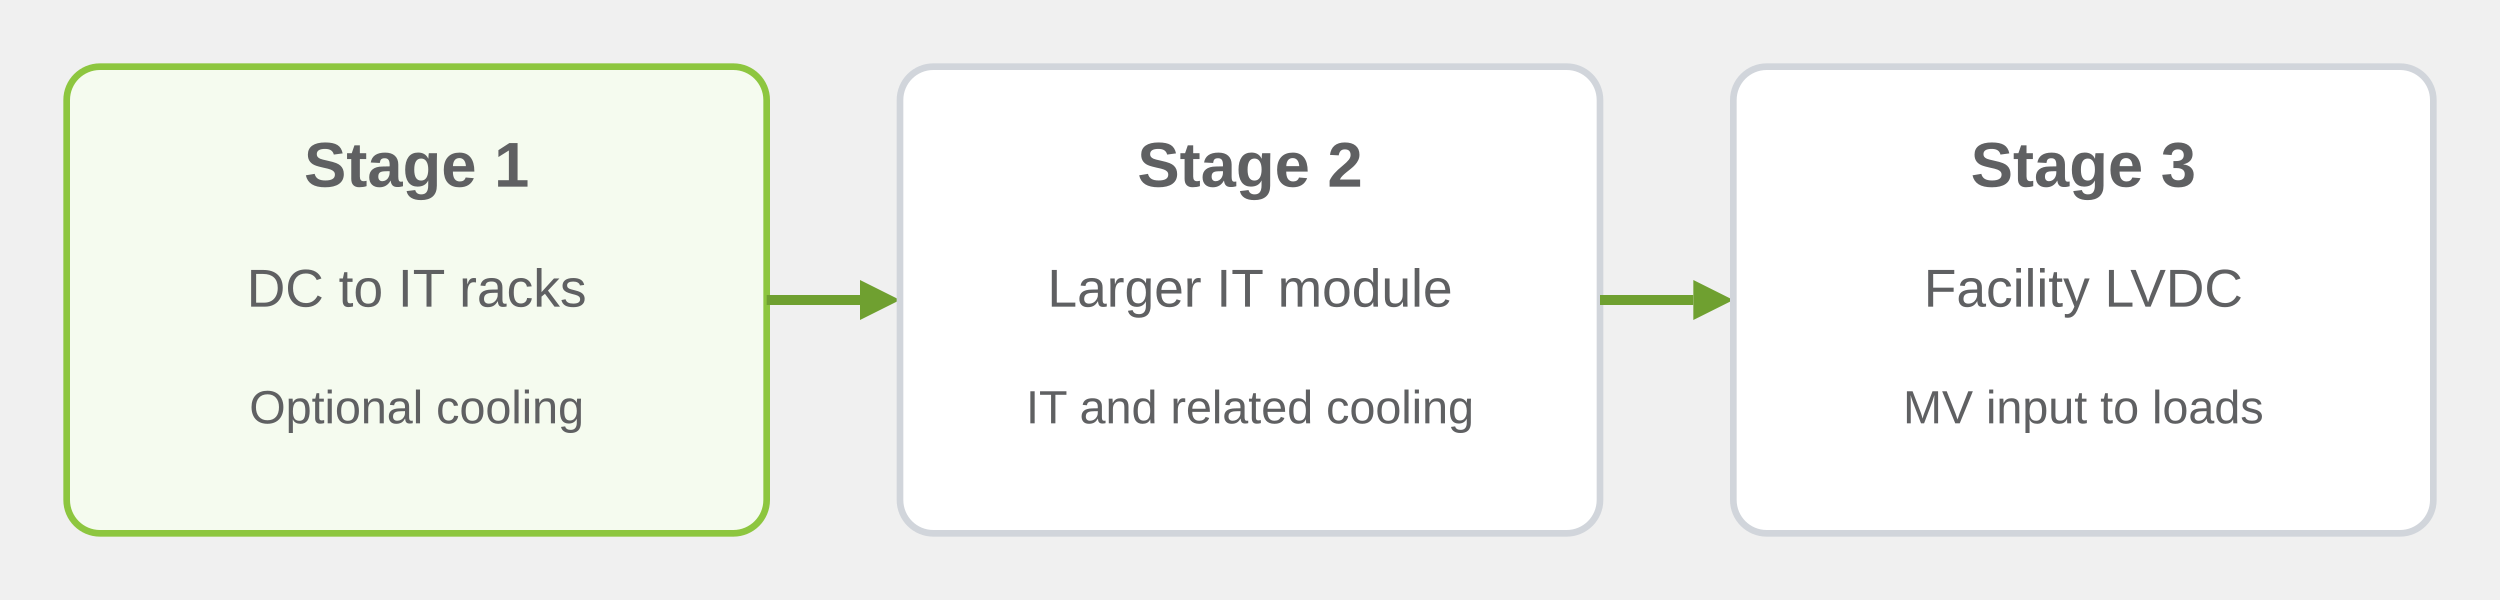
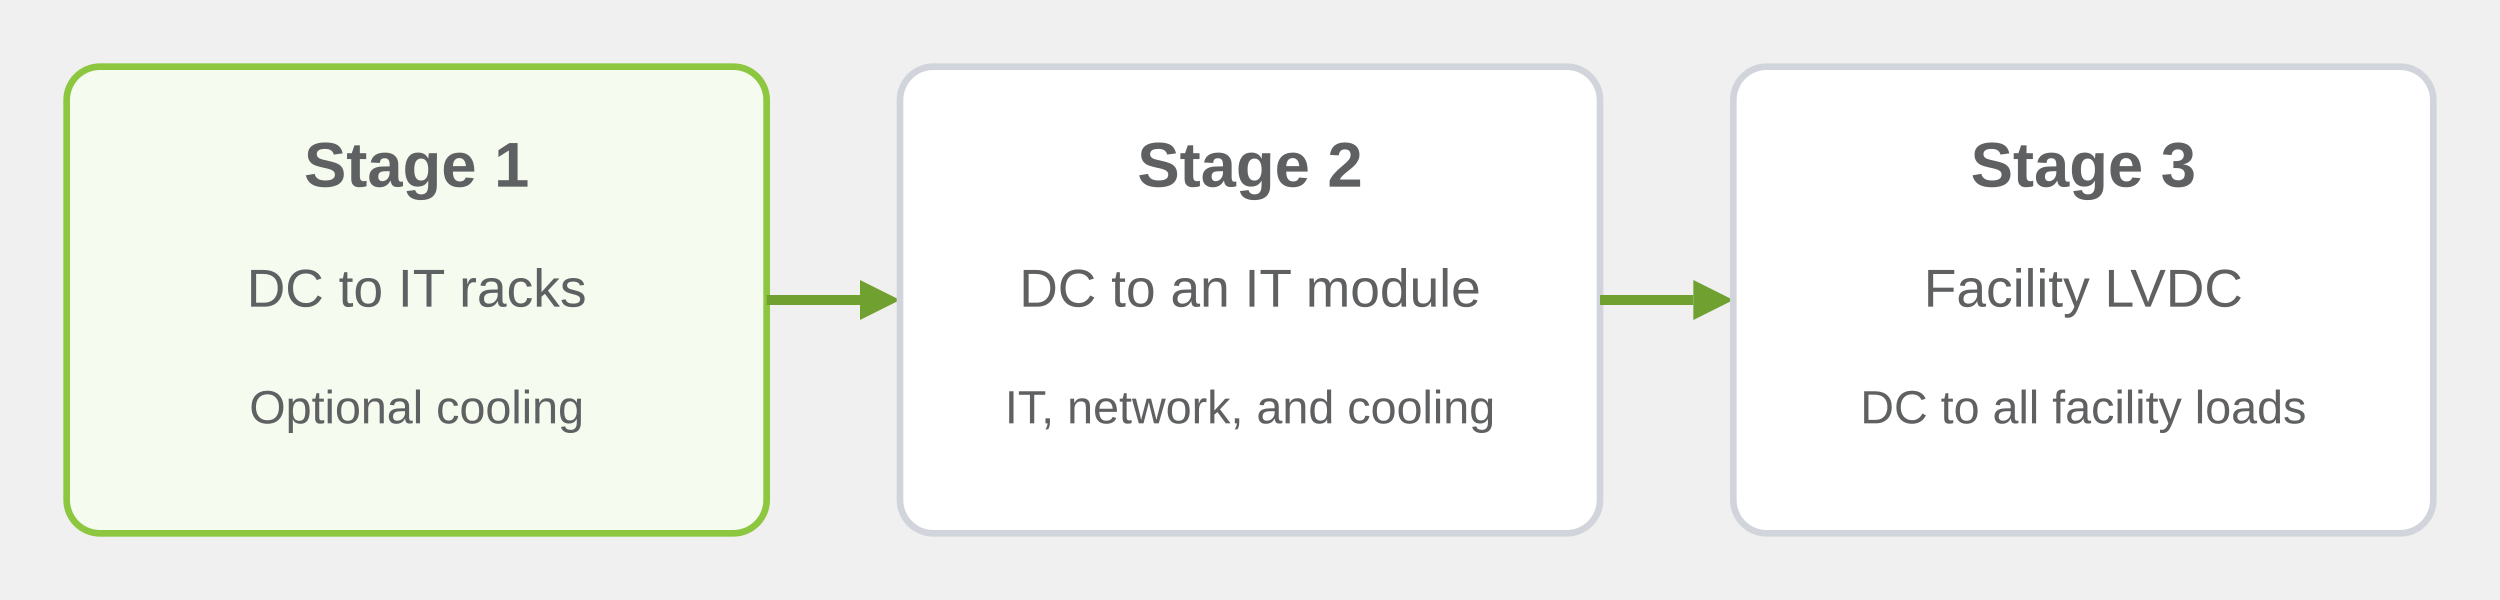
- <svg xmlns="http://www.w3.org/2000/svg" viewBox="0 0 750 180" role="img">
-   <g font-family="Arial,sans-serif" fill="#5F6062">
+ <svg xmlns="http://www.w3.org/2000/svg" viewBox="0 0 750 180" role="img" aria-labelledby="roadmap-title">
+   <g font-family="Arial,sans-serif" fill="#5F6062" text-anchor="middle">
    <rect x="20" y="20" width="210" height="140" rx="10" fill="#f5fbef" stroke="#8DC63F" stroke-width="2" />
-     <text x="125" y="56" text-anchor="middle" font-size="19" font-weight="700">Stage 1</text>
-     <text x="125" y="92" text-anchor="middle" font-size="16" font-weight="400">DC to IT racks</text>
-     <text x="125" y="127" text-anchor="middle" font-size="14" font-weight="400">Optional cooling</text>
+     <text x="125" y="56" font-size="19" font-weight="700">Stage 1</text>
+     <text x="125" y="92" font-size="16">DC to IT racks</text>
+     <text x="125" y="127" font-size="14">Optional cooling</text>
    <line x1="230" y1="90" x2="258" y2="90" stroke="#6FA030" stroke-width="3" />
    <polygon class="arrowhead" points="258,84 270,90 258,96" fill="#6FA030" />
    <rect x="270" y="20" width="210" height="140" rx="10" fill="#fff" stroke="#d1d5db" stroke-width="2" />
-     <text x="375" y="56" text-anchor="middle" font-size="19" font-weight="700">Stage 2</text>
-     <text x="375" y="92" text-anchor="middle" font-size="16" font-weight="400">Larger IT module</text>
-     <text x="375" y="127" text-anchor="middle" font-size="14" font-weight="400">IT and related cooling</text>
+     <text x="375" y="56" font-size="19" font-weight="700">Stage 2</text>
+     <text x="375" y="92" font-size="16">DC to an IT module</text>
+     <text x="375" y="127" font-size="14">IT, network, and cooling</text>
    <line x1="480" y1="90" x2="508" y2="90" stroke="#6FA030" stroke-width="3" />
    <polygon class="arrowhead" points="508,84 520,90 508,96" fill="#6FA030" />
    <rect x="520" y="20" width="210" height="140" rx="10" fill="#fff" stroke="#d1d5db" stroke-width="2" />
-     <text x="625" y="56" text-anchor="middle" font-size="19" font-weight="700">Stage 3</text>
-     <text x="625" y="92" text-anchor="middle" font-size="16" font-weight="400">Facility LVDC</text>
-     <text x="625" y="127" text-anchor="middle" font-size="14" font-weight="400">MV input to loads</text>
+     <text x="625" y="56" font-size="19" font-weight="700">Stage 3</text>
+     <text x="625" y="92" font-size="16">Facility LVDC</text>
+     <text x="625" y="127" font-size="14">DC to all facility loads</text>
  </g>
</svg>
